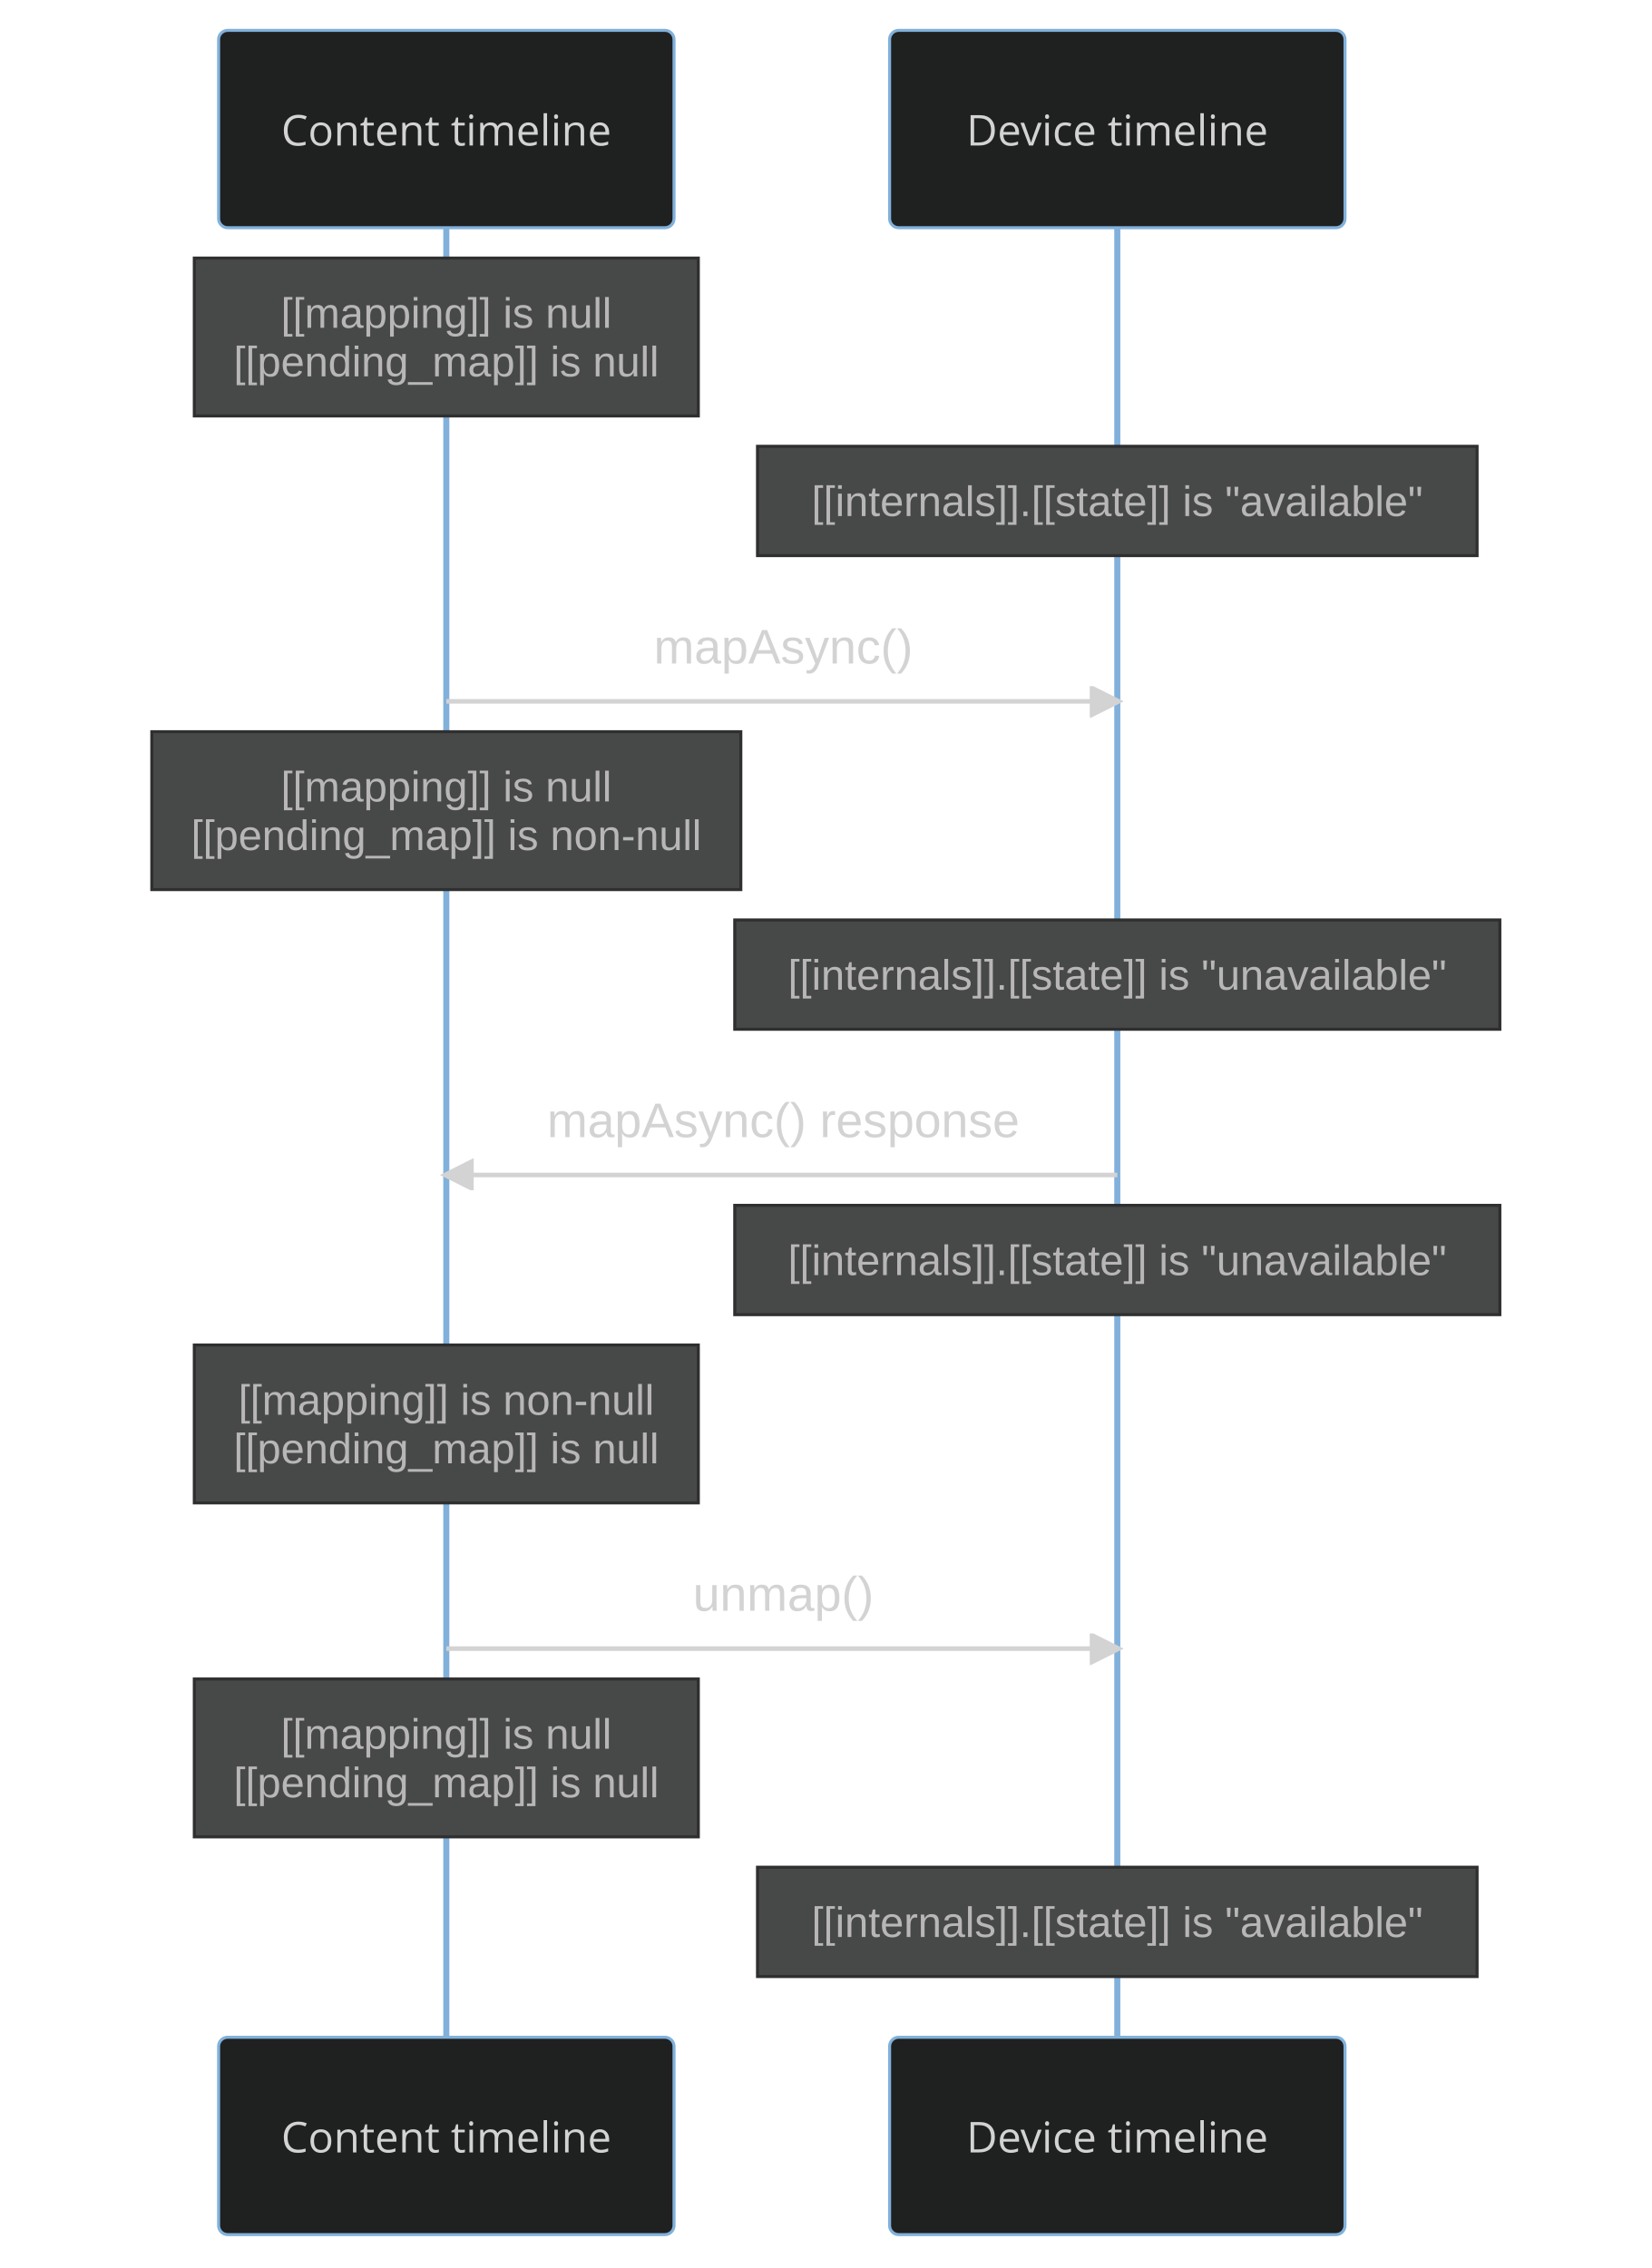
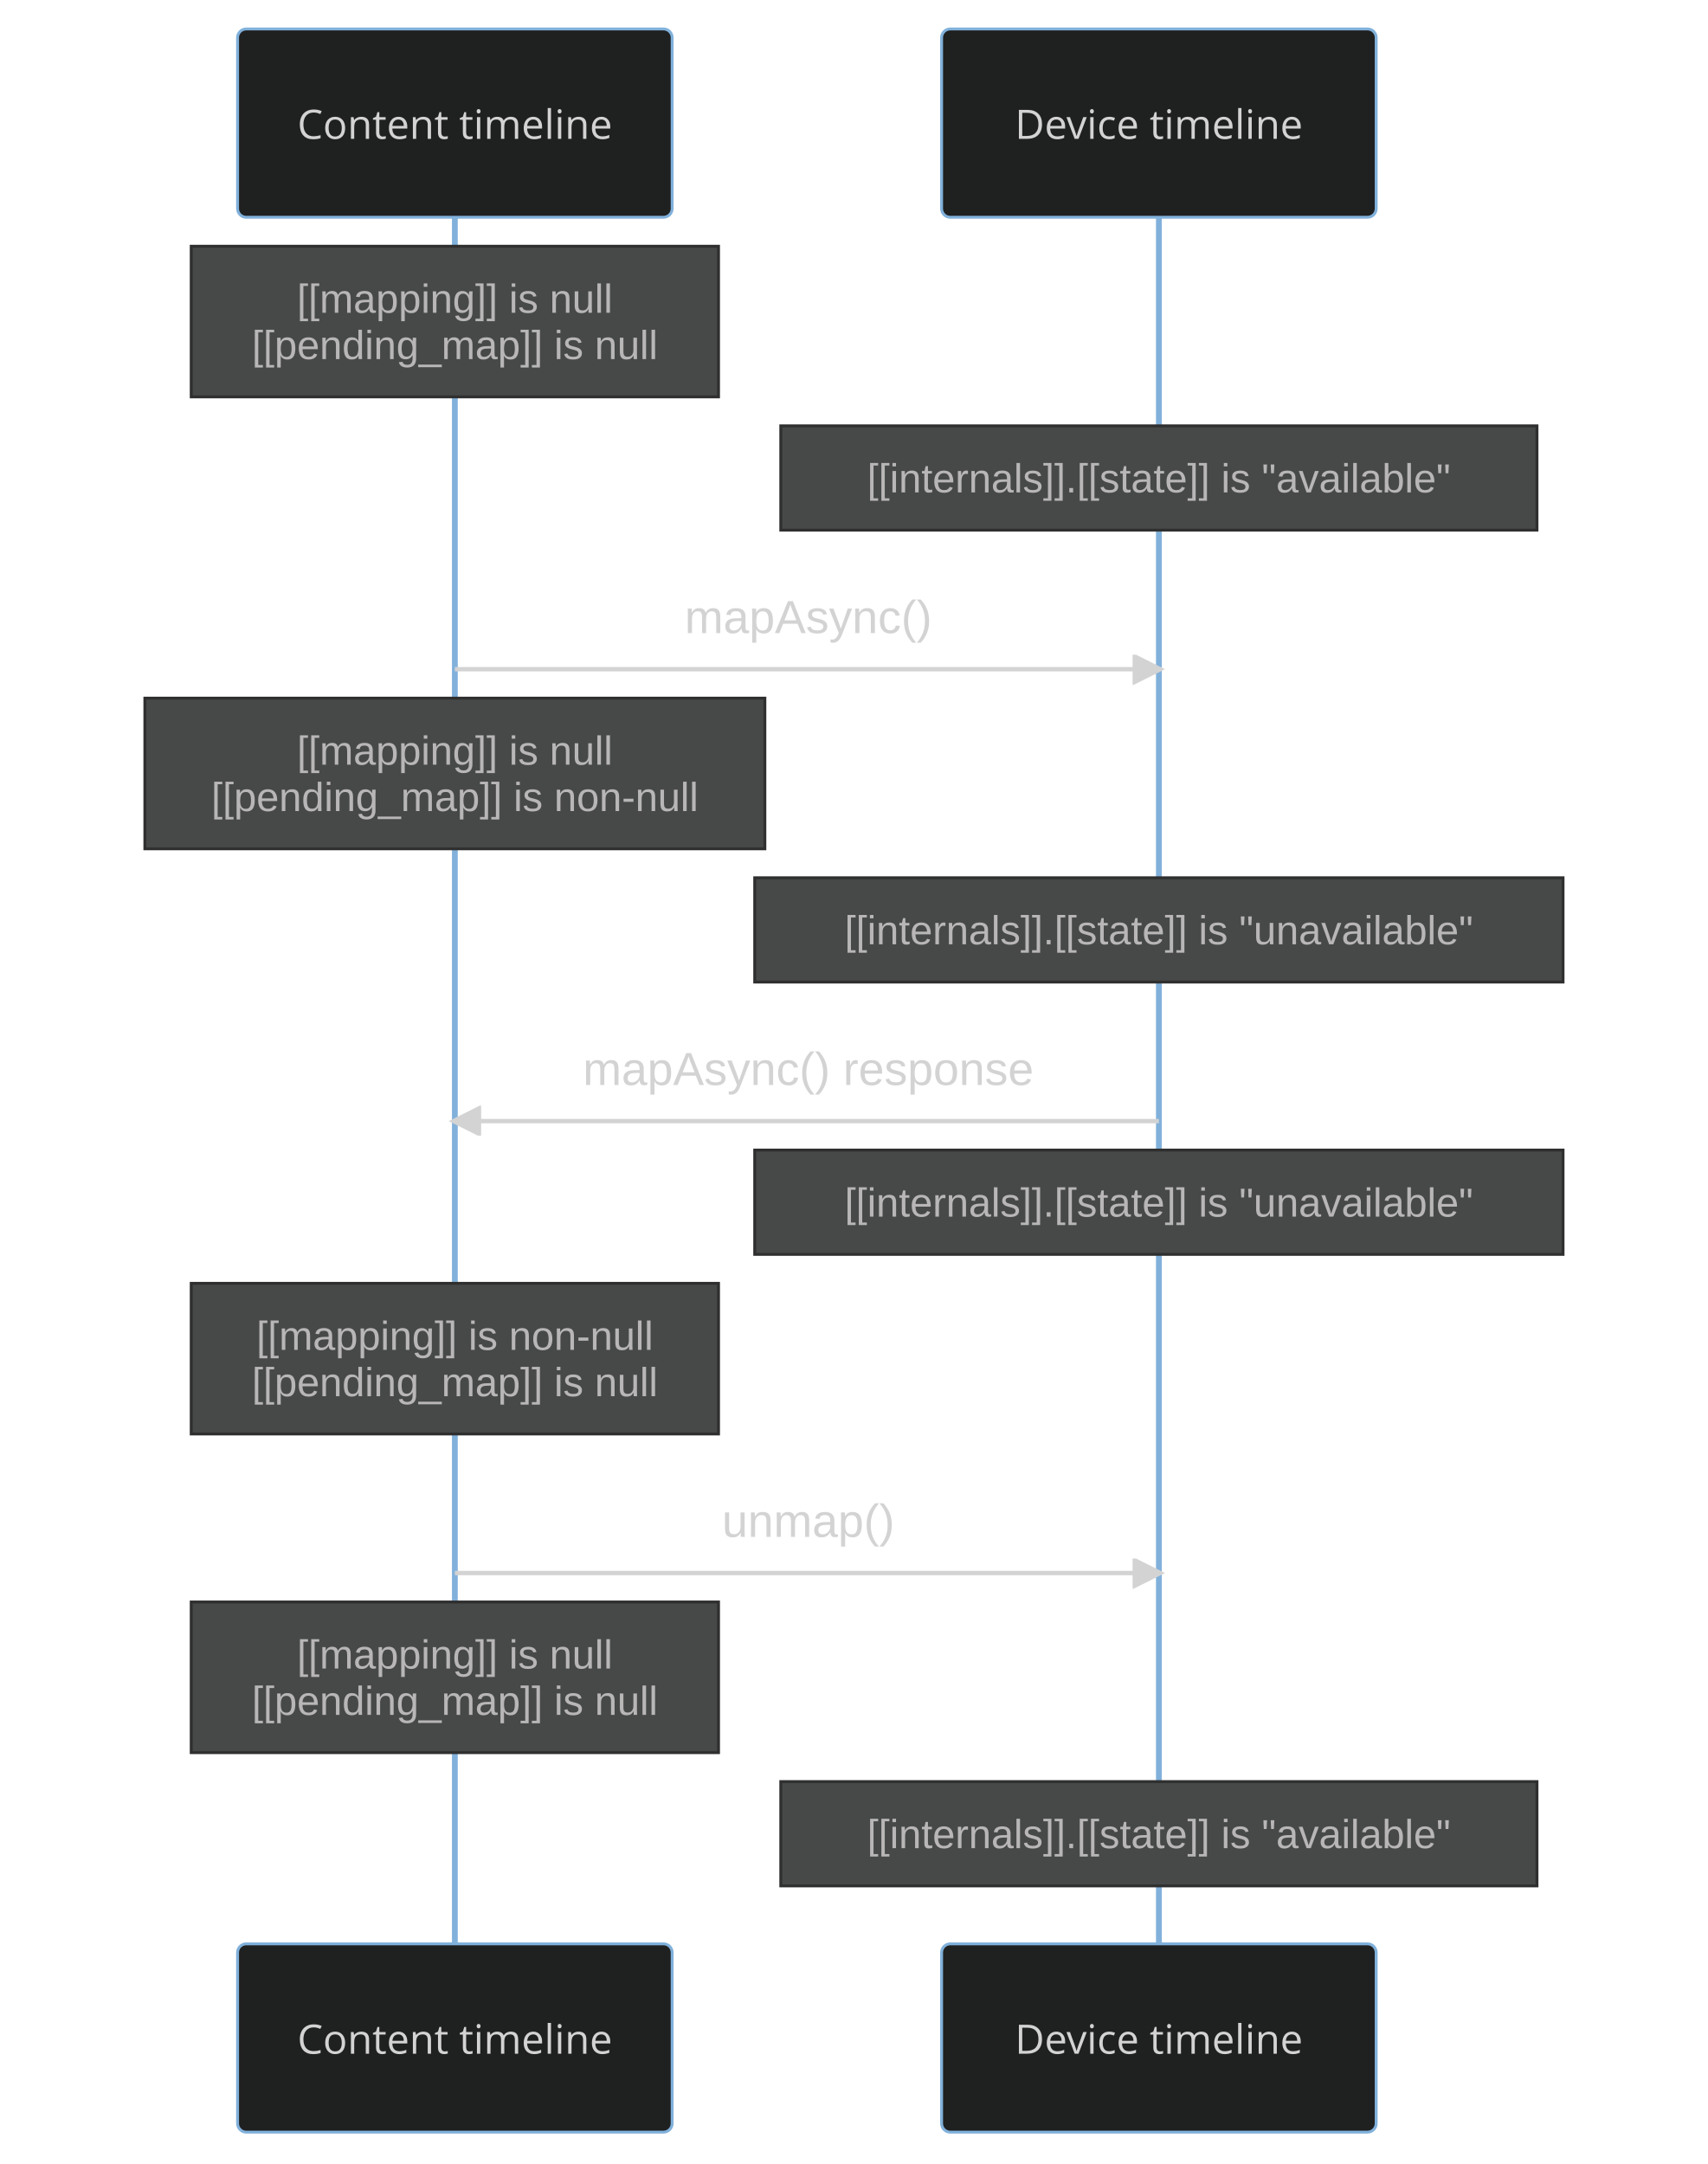
- <svg xmlns="http://www.w3.org/2000/svg" id="mermaid-0" width="100%" height="747" style="max-width: 544px; background-color: black;" viewBox="-72 -10 544 747" role="img" aria-labelledby="chart-title-mermaid-0 chart-desc-mermaid-0">
+ <svg xmlns="http://www.w3.org/2000/svg" id="mermaid-0" width="100%" height="747" style="max-width: 589.5px; background-color: black;" viewBox="-82 -10 589.5 747" role="img" aria-labelledby="chart-title-mermaid-0 chart-desc-mermaid-0">
  <style>#mermaid-0 {font-family:"trebuchet ms",verdana,arial,sans-serif;font-size:16px;fill:#ccc;}#mermaid-0 .error-icon{fill:#a44141;}#mermaid-0 .error-text{fill:#ddd;stroke:#ddd;}#mermaid-0 .edge-thickness-normal{stroke-width:2px;}#mermaid-0 .edge-thickness-thick{stroke-width:3.5px;}#mermaid-0 .edge-pattern-solid{stroke-dasharray:0;}#mermaid-0 .edge-pattern-dashed{stroke-dasharray:3;}#mermaid-0 .edge-pattern-dotted{stroke-dasharray:2;}#mermaid-0 .marker{fill:lightgrey;stroke:lightgrey;}#mermaid-0 .marker.cross{stroke:lightgrey;}#mermaid-0 svg{font-family:"trebuchet ms",verdana,arial,sans-serif;font-size:16px;}#mermaid-0 .actor{stroke:#81B1DB;fill:#1f2020;}#mermaid-0 text.actor&gt;tspan{fill:lightgrey;stroke:none;}#mermaid-0 .actor-line{stroke:lightgrey;}#mermaid-0 .messageLine0{stroke-width:1.5;stroke-dasharray:none;stroke:lightgrey;}#mermaid-0 .messageLine1{stroke-width:1.5;stroke-dasharray:2,2;stroke:lightgrey;}#mermaid-0 #arrowhead path{fill:lightgrey;stroke:lightgrey;}#mermaid-0 .sequenceNumber{fill:black;}#mermaid-0 #sequencenumber{fill:lightgrey;}#mermaid-0 #crosshead path{fill:lightgrey;stroke:lightgrey;}#mermaid-0 .messageText{fill:lightgrey;stroke:lightgrey;}#mermaid-0 .labelBox{stroke:#81B1DB;fill:#1f2020;}#mermaid-0 .labelText,#mermaid-0 .labelText&gt;tspan{fill:lightgrey;stroke:none;}#mermaid-0 .loopText,#mermaid-0 .loopText&gt;tspan{fill:lightgrey;stroke:none;}#mermaid-0 .loopLine{stroke-width:2px;stroke-dasharray:2,2;stroke:#81B1DB;fill:#81B1DB;}#mermaid-0 .note{stroke:hsl(180, 0%, 18.353%);fill:hsl(180, 1.587%, 28.353%);}#mermaid-0 .noteText,#mermaid-0 .noteText&gt;tspan{fill:rgb(183.848, 181.552, 181.552);stroke:none;}#mermaid-0 .activation0{fill:hsl(180, 1.587%, 28.353%);stroke:#81B1DB;}#mermaid-0 .activation1{fill:hsl(180, 1.587%, 28.353%);stroke:#81B1DB;}#mermaid-0 .activation2{fill:hsl(180, 1.587%, 28.353%);stroke:#81B1DB;}#mermaid-0 .actorPopupMenu{position:absolute;}#mermaid-0 .actorPopupMenuPanel{position:absolute;fill:#1f2020;box-shadow:0px 8px 16px 0px rgba(0,0,0,0.2);filter:drop-shadow(3px 5px 2px rgb(0 0 0 / 0.4));}#mermaid-0 .actor-man line{stroke:#81B1DB;fill:#1f2020;}#mermaid-0 .actor-man circle,#mermaid-0 line{stroke:#81B1DB;fill:#1f2020;stroke-width:2px;}#mermaid-0 .messageText{stroke:none;}#mermaid-0 :root{--mermaid-font-family:"trebuchet ms",verdana,arial,sans-serif;}</style>
  <g />
  <defs>
    <symbol id="computer" width="24" height="24">
      <path transform="scale(.5)" d="M2 2v13h20v-13h-20zm18 11h-16v-9h16v9zm-10.228 6l.466-1h3.524l.467 1h-4.457zm14.228 3h-24l2-6h2.104l-1.33 4h18.45l-1.297-4h2.073l2 6zm-5-10h-14v-7h14v7z" />
    </symbol>
  </defs>
  <defs>
    <symbol id="database" fill-rule="evenodd" clip-rule="evenodd">
      <path transform="scale(.5)" d="M12.258.001l.256.004.255.005.253.008.251.01.249.012.247.015.246.016.242.019.241.02.239.023.236.024.233.027.231.028.229.031.225.032.223.034.22.036.217.038.214.04.211.041.208.043.205.045.201.046.198.048.194.05.191.051.187.053.183.054.18.056.175.057.172.059.168.06.163.061.16.063.155.064.15.066.074.033.073.033.071.034.07.034.069.035.068.035.067.035.066.035.064.036.064.036.062.036.06.036.06.037.058.037.058.037.055.038.055.038.053.038.052.038.051.039.05.039.048.039.047.039.045.04.044.04.043.04.041.04.04.041.039.041.037.041.036.041.034.041.033.042.032.042.03.042.029.042.027.042.026.043.024.043.023.043.021.043.02.043.018.044.017.043.015.044.013.044.012.044.011.045.009.044.007.045.006.045.004.045.002.045.001.045v17l-.001.045-.002.045-.004.045-.006.045-.007.045-.009.044-.011.045-.012.044-.013.044-.015.044-.017.043-.018.044-.02.043-.021.043-.023.043-.024.043-.026.043-.027.042-.029.042-.03.042-.032.042-.033.042-.034.041-.036.041-.037.041-.039.041-.04.041-.041.04-.043.04-.044.04-.045.04-.047.039-.048.039-.05.039-.051.039-.052.038-.053.038-.055.038-.055.038-.058.037-.058.037-.06.037-.06.036-.062.036-.064.036-.064.036-.066.035-.067.035-.068.035-.069.035-.07.034-.071.034-.073.033-.074.033-.15.066-.155.064-.16.063-.163.061-.168.06-.172.059-.175.057-.18.056-.183.054-.187.053-.191.051-.194.05-.198.048-.201.046-.205.045-.208.043-.211.041-.214.04-.217.038-.22.036-.223.034-.225.032-.229.031-.231.028-.233.027-.236.024-.239.023-.241.02-.242.019-.246.016-.247.015-.249.012-.251.01-.253.008-.255.005-.256.004-.258.001-.258-.001-.256-.004-.255-.005-.253-.008-.251-.01-.249-.012-.247-.015-.245-.016-.243-.019-.241-.02-.238-.023-.236-.024-.234-.027-.231-.028-.228-.031-.226-.032-.223-.034-.22-.036-.217-.038-.214-.04-.211-.041-.208-.043-.204-.045-.201-.046-.198-.048-.195-.05-.19-.051-.187-.053-.184-.054-.179-.056-.176-.057-.172-.059-.167-.06-.164-.061-.159-.063-.155-.064-.151-.066-.074-.033-.072-.033-.072-.034-.07-.034-.069-.035-.068-.035-.067-.035-.066-.035-.064-.036-.063-.036-.062-.036-.061-.036-.06-.037-.058-.037-.057-.037-.056-.038-.055-.038-.053-.038-.052-.038-.051-.039-.049-.039-.049-.039-.046-.039-.046-.04-.044-.04-.043-.04-.041-.04-.04-.041-.039-.041-.037-.041-.036-.041-.034-.041-.033-.042-.032-.042-.03-.042-.029-.042-.027-.042-.026-.043-.024-.043-.023-.043-.021-.043-.02-.043-.018-.044-.017-.043-.015-.044-.013-.044-.012-.044-.011-.045-.009-.044-.007-.045-.006-.045-.004-.045-.002-.045-.001-.045v-17l.001-.045.002-.045.004-.045.006-.045.007-.045.009-.044.011-.045.012-.044.013-.044.015-.044.017-.043.018-.044.02-.043.021-.043.023-.043.024-.043.026-.043.027-.042.029-.042.03-.042.032-.042.033-.042.034-.041.036-.041.037-.041.039-.041.04-.041.041-.04.043-.04.044-.04.046-.04.046-.039.049-.039.049-.039.051-.039.052-.038.053-.038.055-.038.056-.038.057-.037.058-.037.06-.037.061-.036.062-.036.063-.036.064-.036.066-.035.067-.035.068-.035.069-.035.07-.034.072-.034.072-.033.074-.033.151-.066.155-.064.159-.063.164-.061.167-.06.172-.059.176-.057.179-.056.184-.054.187-.053.19-.051.195-.05.198-.048.201-.046.204-.045.208-.043.211-.041.214-.04.217-.038.22-.036.223-.034.226-.032.228-.031.231-.028.234-.027.236-.024.238-.023.241-.02.243-.019.245-.016.247-.015.249-.012.251-.01.253-.008.255-.005.256-.004.258-.001.258.001zm-9.258 20.499v.01l.001.021.003.021.004.022.005.021.006.022.007.022.009.023.01.022.011.023.012.023.013.023.015.023.016.024.017.023.018.024.019.024.021.024.022.025.023.024.024.025.052.049.056.05.061.051.066.051.07.051.075.051.079.052.084.052.088.052.092.052.097.052.102.051.105.052.11.052.114.051.119.051.123.051.127.05.131.05.135.05.139.048.144.049.147.047.152.047.155.047.16.045.163.045.167.043.171.043.176.041.178.041.183.039.187.039.19.037.194.035.197.035.202.033.204.031.209.03.212.029.216.027.219.025.222.024.226.021.23.02.233.018.236.016.24.015.243.012.246.01.249.008.253.005.256.004.259.001.26-.001.257-.004.254-.005.25-.008.247-.011.244-.012.241-.014.237-.016.233-.018.231-.021.226-.021.224-.024.22-.026.216-.027.212-.028.21-.031.205-.031.202-.034.198-.034.194-.036.191-.037.187-.039.183-.04.179-.04.175-.042.172-.043.168-.044.163-.045.16-.046.155-.046.152-.047.148-.048.143-.049.139-.049.136-.05.131-.05.126-.05.123-.051.118-.052.114-.051.11-.052.106-.052.101-.052.096-.052.092-.052.088-.053.083-.051.079-.052.074-.052.07-.051.065-.051.06-.051.056-.05.051-.05.023-.024.023-.025.021-.024.02-.024.019-.024.018-.024.017-.024.015-.023.014-.024.013-.023.012-.023.01-.023.01-.022.008-.022.006-.022.006-.022.004-.022.004-.021.001-.021.001-.021v-4.127l-.077.055-.08.053-.083.054-.085.053-.087.052-.09.052-.093.051-.095.05-.097.05-.1.049-.102.049-.105.048-.106.047-.109.047-.111.046-.114.045-.115.045-.118.044-.12.043-.122.042-.124.042-.126.041-.128.04-.13.04-.132.038-.134.038-.135.037-.138.037-.139.035-.142.035-.143.034-.144.033-.147.032-.148.031-.15.03-.151.03-.153.029-.154.027-.156.027-.158.026-.159.025-.161.024-.162.023-.163.022-.165.021-.166.02-.167.019-.169.018-.169.017-.171.016-.173.015-.173.014-.175.013-.175.012-.177.011-.178.01-.179.008-.179.008-.181.006-.182.005-.182.004-.184.003-.184.002h-.37l-.184-.002-.184-.003-.182-.004-.182-.005-.181-.006-.179-.008-.179-.008-.178-.01-.176-.011-.176-.012-.175-.013-.173-.014-.172-.015-.171-.016-.17-.017-.169-.018-.167-.019-.166-.02-.165-.021-.163-.022-.162-.023-.161-.024-.159-.025-.157-.026-.156-.027-.155-.027-.153-.029-.151-.03-.15-.03-.148-.031-.146-.032-.145-.033-.143-.034-.141-.035-.14-.035-.137-.037-.136-.037-.134-.038-.132-.038-.13-.04-.128-.04-.126-.041-.124-.042-.122-.042-.12-.044-.117-.043-.116-.045-.113-.045-.112-.046-.109-.047-.106-.047-.105-.048-.102-.049-.1-.049-.097-.05-.095-.05-.093-.052-.09-.051-.087-.052-.085-.053-.083-.054-.08-.054-.077-.054v4.127zm0-5.654v.011l.001.021.003.021.004.021.005.022.006.022.007.022.009.022.01.022.011.023.012.023.013.023.015.024.016.023.017.024.018.024.019.024.021.024.022.024.023.025.024.024.052.05.056.05.061.05.066.051.07.051.075.052.079.051.084.052.088.052.092.052.097.052.102.052.105.052.11.051.114.051.119.052.123.05.127.051.131.05.135.049.139.049.144.048.147.048.152.047.155.046.16.045.163.045.167.044.171.042.176.042.178.04.183.04.187.038.19.037.194.036.197.034.202.033.204.032.209.03.212.028.216.027.219.025.222.024.226.022.23.02.233.018.236.016.24.014.243.012.246.01.249.008.253.006.256.003.259.001.26-.001.257-.003.254-.006.25-.008.247-.01.244-.012.241-.015.237-.016.233-.018.231-.02.226-.022.224-.024.22-.025.216-.027.212-.029.21-.03.205-.032.202-.033.198-.035.194-.036.191-.037.187-.039.183-.039.179-.041.175-.042.172-.043.168-.044.163-.045.16-.045.155-.047.152-.047.148-.048.143-.048.139-.05.136-.049.131-.05.126-.051.123-.051.118-.051.114-.052.11-.052.106-.052.101-.052.096-.052.092-.052.088-.052.083-.052.079-.052.074-.051.07-.052.065-.051.06-.05.056-.051.051-.049.023-.025.023-.024.021-.025.02-.024.019-.024.018-.024.017-.024.015-.023.014-.023.013-.024.012-.022.01-.023.01-.023.008-.022.006-.022.006-.022.004-.021.004-.022.001-.021.001-.021v-4.139l-.077.054-.08.054-.083.054-.085.052-.087.053-.09.051-.093.051-.095.051-.097.05-.1.049-.102.049-.105.048-.106.047-.109.047-.111.046-.114.045-.115.044-.118.044-.12.044-.122.042-.124.042-.126.041-.128.04-.13.039-.132.039-.134.038-.135.037-.138.036-.139.036-.142.035-.143.033-.144.033-.147.033-.148.031-.15.03-.151.03-.153.028-.154.028-.156.027-.158.026-.159.025-.161.024-.162.023-.163.022-.165.021-.166.02-.167.019-.169.018-.169.017-.171.016-.173.015-.173.014-.175.013-.175.012-.177.011-.178.009-.179.009-.179.007-.181.007-.182.005-.182.004-.184.003-.184.002h-.37l-.184-.002-.184-.003-.182-.004-.182-.005-.181-.007-.179-.007-.179-.009-.178-.009-.176-.011-.176-.012-.175-.013-.173-.014-.172-.015-.171-.016-.17-.017-.169-.018-.167-.019-.166-.02-.165-.021-.163-.022-.162-.023-.161-.024-.159-.025-.157-.026-.156-.027-.155-.028-.153-.028-.151-.03-.15-.03-.148-.031-.146-.033-.145-.033-.143-.033-.141-.035-.14-.036-.137-.036-.136-.037-.134-.038-.132-.039-.13-.039-.128-.04-.126-.041-.124-.042-.122-.043-.12-.043-.117-.044-.116-.044-.113-.046-.112-.046-.109-.046-.106-.047-.105-.048-.102-.049-.1-.049-.097-.05-.095-.051-.093-.051-.09-.051-.087-.053-.085-.052-.083-.054-.08-.054-.077-.054v4.139zm0-5.666v.011l.001.02.003.022.004.021.005.022.006.021.007.022.009.023.01.022.011.023.012.023.013.023.015.023.016.024.017.024.018.023.019.024.021.025.022.024.023.024.024.025.052.05.056.05.061.05.066.051.07.051.075.052.079.051.084.052.088.052.092.052.097.052.102.052.105.051.11.052.114.051.119.051.123.051.127.05.131.05.135.05.139.049.144.048.147.048.152.047.155.046.16.045.163.045.167.043.171.043.176.042.178.04.183.04.187.038.19.037.194.036.197.034.202.033.204.032.209.03.212.028.216.027.219.025.222.024.226.021.23.02.233.018.236.017.24.014.243.012.246.01.249.008.253.006.256.003.259.001.26-.001.257-.003.254-.006.25-.008.247-.01.244-.013.241-.014.237-.016.233-.018.231-.02.226-.022.224-.024.22-.025.216-.027.212-.029.21-.03.205-.032.202-.033.198-.035.194-.036.191-.037.187-.039.183-.039.179-.041.175-.042.172-.043.168-.044.163-.045.16-.045.155-.047.152-.047.148-.048.143-.049.139-.049.136-.049.131-.051.126-.05.123-.051.118-.052.114-.051.11-.052.106-.052.101-.052.096-.052.092-.052.088-.052.083-.052.079-.052.074-.052.07-.051.065-.051.06-.051.056-.05.051-.049.023-.025.023-.025.021-.024.02-.024.019-.024.018-.024.017-.024.015-.023.014-.024.013-.023.012-.023.01-.022.01-.023.008-.022.006-.022.006-.022.004-.022.004-.021.001-.021.001-.021v-4.153l-.077.054-.08.054-.083.053-.085.053-.087.053-.09.051-.093.051-.095.051-.097.05-.1.049-.102.048-.105.048-.106.048-.109.046-.111.046-.114.046-.115.044-.118.044-.12.043-.122.043-.124.042-.126.041-.128.04-.13.039-.132.039-.134.038-.135.037-.138.036-.139.036-.142.034-.143.034-.144.033-.147.032-.148.032-.15.03-.151.03-.153.028-.154.028-.156.027-.158.026-.159.024-.161.024-.162.023-.163.023-.165.021-.166.02-.167.019-.169.018-.169.017-.171.016-.173.015-.173.014-.175.013-.175.012-.177.01-.178.01-.179.009-.179.007-.181.006-.182.006-.182.004-.184.003-.184.001-.185.001-.185-.001-.184-.001-.184-.003-.182-.004-.182-.006-.181-.006-.179-.007-.179-.009-.178-.01-.176-.01-.176-.012-.175-.013-.173-.014-.172-.015-.171-.016-.17-.017-.169-.018-.167-.019-.166-.02-.165-.021-.163-.023-.162-.023-.161-.024-.159-.024-.157-.026-.156-.027-.155-.028-.153-.028-.151-.03-.15-.03-.148-.032-.146-.032-.145-.033-.143-.034-.141-.034-.14-.036-.137-.036-.136-.037-.134-.038-.132-.039-.13-.039-.128-.041-.126-.041-.124-.041-.122-.043-.12-.043-.117-.044-.116-.044-.113-.046-.112-.046-.109-.046-.106-.048-.105-.048-.102-.048-.1-.05-.097-.049-.095-.051-.093-.051-.09-.052-.087-.052-.085-.053-.083-.053-.08-.054-.077-.054v4.153zm8.74-8.179l-.257.004-.254.005-.25.008-.247.011-.244.012-.241.014-.237.016-.233.018-.231.021-.226.022-.224.023-.22.026-.216.027-.212.028-.21.031-.205.032-.202.033-.198.034-.194.036-.191.038-.187.038-.183.04-.179.041-.175.042-.172.043-.168.043-.163.045-.16.046-.155.046-.152.048-.148.048-.143.048-.139.049-.136.05-.131.05-.126.051-.123.051-.118.051-.114.052-.11.052-.106.052-.101.052-.096.052-.092.052-.088.052-.083.052-.079.052-.074.051-.07.052-.065.051-.06.05-.056.05-.051.05-.023.025-.023.024-.021.024-.02.025-.019.024-.018.024-.017.023-.015.024-.014.023-.013.023-.012.023-.01.023-.01.022-.008.022-.006.023-.006.021-.004.022-.004.021-.001.021-.001.021.001.021.001.021.004.021.004.022.006.021.006.023.008.022.01.022.01.023.012.023.013.023.014.023.015.024.017.023.018.024.019.024.02.025.021.024.023.024.023.025.051.05.056.05.06.05.065.051.07.052.074.051.079.052.083.052.088.052.092.052.096.052.101.052.106.052.11.052.114.052.118.051.123.051.126.051.131.05.136.05.139.049.143.048.148.048.152.048.155.046.16.046.163.045.168.043.172.043.175.042.179.041.183.04.187.038.191.038.194.036.198.034.202.033.205.032.21.031.212.028.216.027.22.026.224.023.226.022.231.021.233.018.237.016.241.014.244.012.247.011.25.008.254.005.257.004.26.001.26-.001.257-.004.254-.005.25-.008.247-.011.244-.012.241-.014.237-.016.233-.018.231-.021.226-.022.224-.023.22-.026.216-.027.212-.028.21-.031.205-.032.202-.033.198-.034.194-.036.191-.038.187-.038.183-.04.179-.041.175-.042.172-.043.168-.043.163-.045.16-.046.155-.046.152-.048.148-.048.143-.048.139-.049.136-.05.131-.05.126-.051.123-.051.118-.051.114-.052.11-.052.106-.052.101-.052.096-.052.092-.052.088-.052.083-.052.079-.052.074-.051.07-.052.065-.051.06-.05.056-.05.051-.05.023-.025.023-.024.021-.024.02-.025.019-.024.018-.024.017-.023.015-.024.014-.023.013-.023.012-.023.01-.023.01-.022.008-.022.006-.023.006-.021.004-.022.004-.021.001-.021.001-.021-.001-.021-.001-.021-.004-.021-.004-.022-.006-.021-.006-.023-.008-.022-.01-.022-.01-.023-.012-.023-.013-.023-.014-.023-.015-.024-.017-.023-.018-.024-.019-.024-.02-.025-.021-.024-.023-.024-.023-.025-.051-.05-.056-.05-.06-.05-.065-.051-.07-.052-.074-.051-.079-.052-.083-.052-.088-.052-.092-.052-.096-.052-.101-.052-.106-.052-.11-.052-.114-.052-.118-.051-.123-.051-.126-.051-.131-.05-.136-.05-.139-.049-.143-.048-.148-.048-.152-.048-.155-.046-.16-.046-.163-.045-.168-.043-.172-.043-.175-.042-.179-.041-.183-.04-.187-.038-.191-.038-.194-.036-.198-.034-.202-.033-.205-.032-.21-.031-.212-.028-.216-.027-.22-.026-.224-.023-.226-.022-.231-.021-.233-.018-.237-.016-.241-.014-.244-.012-.247-.011-.25-.008-.254-.005-.257-.004-.26-.001-.26.001z" />
    </symbol>
  </defs>
  <defs>
    <symbol id="clock" width="24" height="24">
      <path transform="scale(.5)" d="M12 2c5.514 0 10 4.486 10 10s-4.486 10-10 10-10-4.486-10-10 4.486-10 10-10zm0-2c-6.627 0-12 5.373-12 12s5.373 12 12 12 12-5.373 12-12-5.373-12-12-12zm5.848 12.459c.202.038.202.333.001.372-1.907.361-6.045 1.111-6.547 1.111-.719 0-1.301-.582-1.301-1.301 0-.512.77-5.447 1.125-7.445.034-.192.312-.181.343.014l.985 6.238 5.394 1.011z" />
    </symbol>
  </defs>
  <g>
    <line id="actor0" x1="75" y1="5" x2="75" y2="681" class="200" stroke-width="0.5px" stroke="#999" />
    <g id="root-0">
      <rect x="0" y="0" fill="#eaeaea" stroke="#666" width="150" height="65" rx="3" ry="3" class="actor" />
      <text x="75" y="32.5" dominant-baseline="central" alignment-baseline="central" class="actor" style="text-anchor: middle; font-size: 14px; font-weight: 400; font-family: &quot;Open Sans&quot;, sans-serif;">
        <tspan x="75" dy="0">Content timeline</tspan>
      </text>
    </g>
  </g>
  <g>
-     <line id="actor1" x1="296" y1="5" x2="296" y2="681" class="200" stroke-width="0.5px" stroke="#999" />
+     <line id="actor1" x1="318" y1="5" x2="318" y2="681" class="200" stroke-width="0.5px" stroke="#999" />
    <g id="root-1">
-       <rect x="221" y="0" fill="#eaeaea" stroke="#666" width="150" height="65" rx="3" ry="3" class="actor" />
-       <text x="296" y="32.5" dominant-baseline="central" alignment-baseline="central" class="actor" style="text-anchor: middle; font-size: 14px; font-weight: 400; font-family: &quot;Open Sans&quot;, sans-serif;">
-         <tspan x="296" dy="0">Device timeline</tspan>
+       <rect x="243" y="0" fill="#eaeaea" stroke="#666" width="150" height="65" rx="3" ry="3" class="actor" />
+       <text x="318" y="32.5" dominant-baseline="central" alignment-baseline="central" class="actor" style="text-anchor: middle; font-size: 14px; font-weight: 400; font-family: &quot;Open Sans&quot;, sans-serif;">
+         <tspan x="318" dy="0">Device timeline</tspan>
      </text>
    </g>
  </g>
  <defs>
    <marker id="arrowhead" refX="9" refY="5" markerUnits="userSpaceOnUse" markerWidth="12" markerHeight="12" orient="auto">
      <path d="M 0 0 L 10 5 L 0 10 z" />
    </marker>
  </defs>
  <defs>
    <marker id="crosshead" markerWidth="15" markerHeight="8" orient="auto" refX="16" refY="4">
      <path fill="black" stroke="#000000" stroke-width="1px" d="M 9,2 V 6 L16,4 Z" style="stroke-dasharray: 0, 0;" />
      <path fill="none" stroke="#000000" stroke-width="1px" d="M 0,1 L 6,7 M 6,1 L 0,7" style="stroke-dasharray: 0, 0;" />
    </marker>
  </defs>
  <defs>
    <marker id="filled-head" refX="18" refY="7" markerWidth="20" markerHeight="28" orient="auto">
      <path d="M 18,7 L9,13 L14,7 L9,1 Z" />
    </marker>
  </defs>
  <defs>
    <marker id="sequencenumber" refX="15" refY="15" markerWidth="60" markerHeight="40" orient="auto">
      <circle cx="15" cy="15" r="6" />
    </marker>
  </defs>
  <g>
-     <rect x="-8" y="75" fill="#EDF2AE" stroke="#666" width="166" height="52" rx="0" ry="0" class="note" />
+     <rect x="-16" y="75" fill="#EDF2AE" stroke="#666" width="182" height="52" rx="0" ry="0" class="note" />
    <text x="75" y="80" text-anchor="middle" dominant-baseline="middle" alignment-baseline="middle" class="noteText" dy="1em" style="font-family: &quot;trebuchet ms&quot;, verdana, arial, sans-serif; font-size: 14px; font-weight: 400;">
      <tspan x="75">[[mapping]] is null</tspan>
    </text>
    <text x="75" y="96" text-anchor="middle" dominant-baseline="middle" alignment-baseline="middle" class="noteText" dy="1em" style="font-family: &quot;trebuchet ms&quot;, verdana, arial, sans-serif; font-size: 14px; font-weight: 400;">
      <tspan x="75">[[pending_map]] is null</tspan>
    </text>
  </g>
  <g>
-     <rect x="177.5" y="137" fill="#EDF2AE" stroke="#666" width="237" height="36" rx="0" ry="0" class="note" />
-     <text x="296" y="142" text-anchor="middle" dominant-baseline="middle" alignment-baseline="middle" class="noteText" dy="1em" style="font-family: &quot;trebuchet ms&quot;, verdana, arial, sans-serif; font-size: 14px; font-weight: 400;">
-       <tspan x="296">[[internals]].[[state]] is "available"</tspan>
+     <rect x="187.5" y="137" fill="#EDF2AE" stroke="#666" width="261" height="36" rx="0" ry="0" class="note" />
+     <text x="318" y="142" text-anchor="middle" dominant-baseline="middle" alignment-baseline="middle" class="noteText" dy="1em" style="font-family: &quot;trebuchet ms&quot;, verdana, arial, sans-serif; font-size: 14px; font-weight: 400;">
+       <tspan x="318">[[internals]].[[state]] is "available"</tspan>
    </text>
  </g>
  <g>
-     <rect x="-22" y="231" fill="#EDF2AE" stroke="#666" width="194" height="52" rx="0" ry="0" class="note" />
+     <rect x="-32" y="231" fill="#EDF2AE" stroke="#666" width="214" height="52" rx="0" ry="0" class="note" />
    <text x="75" y="236" text-anchor="middle" dominant-baseline="middle" alignment-baseline="middle" class="noteText" dy="1em" style="font-family: &quot;trebuchet ms&quot;, verdana, arial, sans-serif; font-size: 14px; font-weight: 400;">
      <tspan x="75">[[mapping]] is null</tspan>
    </text>
    <text x="75" y="252" text-anchor="middle" dominant-baseline="middle" alignment-baseline="middle" class="noteText" dy="1em" style="font-family: &quot;trebuchet ms&quot;, verdana, arial, sans-serif; font-size: 14px; font-weight: 400;">
      <tspan x="75">[[pending_map]] is non-null</tspan>
    </text>
  </g>
  <g>
-     <rect x="170" y="293" fill="#EDF2AE" stroke="#666" width="252" height="36" rx="0" ry="0" class="note" />
-     <text x="296" y="298" text-anchor="middle" dominant-baseline="middle" alignment-baseline="middle" class="noteText" dy="1em" style="font-family: &quot;trebuchet ms&quot;, verdana, arial, sans-serif; font-size: 14px; font-weight: 400;">
-       <tspan x="296">[[internals]].[[state]] is "unavailable"</tspan>
+     <rect x="178.5" y="293" fill="#EDF2AE" stroke="#666" width="279" height="36" rx="0" ry="0" class="note" />
+     <text x="318" y="298" text-anchor="middle" dominant-baseline="middle" alignment-baseline="middle" class="noteText" dy="1em" style="font-family: &quot;trebuchet ms&quot;, verdana, arial, sans-serif; font-size: 14px; font-weight: 400;">
+       <tspan x="318">[[internals]].[[state]] is "unavailable"</tspan>
    </text>
  </g>
  <g>
-     <rect x="170" y="387" fill="#EDF2AE" stroke="#666" width="252" height="36" rx="0" ry="0" class="note" />
-     <text x="296" y="392" text-anchor="middle" dominant-baseline="middle" alignment-baseline="middle" class="noteText" dy="1em" style="font-family: &quot;trebuchet ms&quot;, verdana, arial, sans-serif; font-size: 14px; font-weight: 400;">
-       <tspan x="296">[[internals]].[[state]] is "unavailable"</tspan>
+     <rect x="178.5" y="387" fill="#EDF2AE" stroke="#666" width="279" height="36" rx="0" ry="0" class="note" />
+     <text x="318" y="392" text-anchor="middle" dominant-baseline="middle" alignment-baseline="middle" class="noteText" dy="1em" style="font-family: &quot;trebuchet ms&quot;, verdana, arial, sans-serif; font-size: 14px; font-weight: 400;">
+       <tspan x="318">[[internals]].[[state]] is "unavailable"</tspan>
    </text>
  </g>
  <g>
-     <rect x="-8" y="433" fill="#EDF2AE" stroke="#666" width="166" height="52" rx="0" ry="0" class="note" />
+     <rect x="-16" y="433" fill="#EDF2AE" stroke="#666" width="182" height="52" rx="0" ry="0" class="note" />
    <text x="75" y="438" text-anchor="middle" dominant-baseline="middle" alignment-baseline="middle" class="noteText" dy="1em" style="font-family: &quot;trebuchet ms&quot;, verdana, arial, sans-serif; font-size: 14px; font-weight: 400;">
      <tspan x="75">[[mapping]] is non-null</tspan>
    </text>
    <text x="75" y="454" text-anchor="middle" dominant-baseline="middle" alignment-baseline="middle" class="noteText" dy="1em" style="font-family: &quot;trebuchet ms&quot;, verdana, arial, sans-serif; font-size: 14px; font-weight: 400;">
      <tspan x="75">[[pending_map]] is null</tspan>
    </text>
  </g>
  <g>
-     <rect x="-8" y="543" fill="#EDF2AE" stroke="#666" width="166" height="52" rx="0" ry="0" class="note" />
+     <rect x="-16" y="543" fill="#EDF2AE" stroke="#666" width="182" height="52" rx="0" ry="0" class="note" />
    <text x="75" y="548" text-anchor="middle" dominant-baseline="middle" alignment-baseline="middle" class="noteText" dy="1em" style="font-family: &quot;trebuchet ms&quot;, verdana, arial, sans-serif; font-size: 14px; font-weight: 400;">
      <tspan x="75">[[mapping]] is null</tspan>
    </text>
    <text x="75" y="564" text-anchor="middle" dominant-baseline="middle" alignment-baseline="middle" class="noteText" dy="1em" style="font-family: &quot;trebuchet ms&quot;, verdana, arial, sans-serif; font-size: 14px; font-weight: 400;">
      <tspan x="75">[[pending_map]] is null</tspan>
    </text>
  </g>
  <g>
-     <rect x="177.5" y="605" fill="#EDF2AE" stroke="#666" width="237" height="36" rx="0" ry="0" class="note" />
-     <text x="296" y="610" text-anchor="middle" dominant-baseline="middle" alignment-baseline="middle" class="noteText" dy="1em" style="font-family: &quot;trebuchet ms&quot;, verdana, arial, sans-serif; font-size: 14px; font-weight: 400;">
-       <tspan x="296">[[internals]].[[state]] is "available"</tspan>
+     <rect x="187.5" y="605" fill="#EDF2AE" stroke="#666" width="261" height="36" rx="0" ry="0" class="note" />
+     <text x="318" y="610" text-anchor="middle" dominant-baseline="middle" alignment-baseline="middle" class="noteText" dy="1em" style="font-family: &quot;trebuchet ms&quot;, verdana, arial, sans-serif; font-size: 14px; font-weight: 400;">
+       <tspan x="318">[[internals]].[[state]] is "available"</tspan>
    </text>
  </g>
-   <text x="186" y="188" text-anchor="middle" dominant-baseline="middle" alignment-baseline="middle" class="messageText" dy="1em" style="font-family: &quot;trebuchet ms&quot;, verdana, arial, sans-serif; font-size: 16px; font-weight: 400;">mapAsync()</text>
-   <line x1="75" y1="221" x2="296" y2="221" class="messageLine0" stroke-width="2" stroke="none" marker-end="url(#arrowhead)" style="fill: none;" />
-   <text x="186" y="344" text-anchor="middle" dominant-baseline="middle" alignment-baseline="middle" class="messageText" dy="1em" style="font-family: &quot;trebuchet ms&quot;, verdana, arial, sans-serif; font-size: 16px; font-weight: 400;">mapAsync() response</text>
-   <line x1="296" y1="377" x2="75" y2="377" class="messageLine0" stroke-width="2" stroke="none" marker-end="url(#arrowhead)" style="fill: none;" />
-   <text x="186" y="500" text-anchor="middle" dominant-baseline="middle" alignment-baseline="middle" class="messageText" dy="1em" style="font-family: &quot;trebuchet ms&quot;, verdana, arial, sans-serif; font-size: 16px; font-weight: 400;">unmap()</text>
-   <line x1="75" y1="533" x2="296" y2="533" class="messageLine0" stroke-width="2" stroke="none" marker-end="url(#arrowhead)" style="fill: none;" />
+   <text x="197" y="188" text-anchor="middle" dominant-baseline="middle" alignment-baseline="middle" class="messageText" dy="1em" style="font-family: &quot;trebuchet ms&quot;, verdana, arial, sans-serif; font-size: 16px; font-weight: 400;">mapAsync()</text>
+   <line x1="75" y1="221" x2="318" y2="221" class="messageLine0" stroke-width="2" stroke="none" marker-end="url(#arrowhead)" style="fill: none;" />
+   <text x="197" y="344" text-anchor="middle" dominant-baseline="middle" alignment-baseline="middle" class="messageText" dy="1em" style="font-family: &quot;trebuchet ms&quot;, verdana, arial, sans-serif; font-size: 16px; font-weight: 400;">mapAsync() response</text>
+   <line x1="318" y1="377" x2="75" y2="377" class="messageLine0" stroke-width="2" stroke="none" marker-end="url(#arrowhead)" style="fill: none;" />
+   <text x="197" y="500" text-anchor="middle" dominant-baseline="middle" alignment-baseline="middle" class="messageText" dy="1em" style="font-family: &quot;trebuchet ms&quot;, verdana, arial, sans-serif; font-size: 16px; font-weight: 400;">unmap()</text>
+   <line x1="75" y1="533" x2="318" y2="533" class="messageLine0" stroke-width="2" stroke="none" marker-end="url(#arrowhead)" style="fill: none;" />
  <g>
    <rect x="0" y="661" fill="#eaeaea" stroke="#666" width="150" height="65" rx="3" ry="3" class="actor" />
    <text x="75" y="693.5" dominant-baseline="central" alignment-baseline="central" class="actor" style="text-anchor: middle; font-size: 14px; font-weight: 400; font-family: &quot;Open Sans&quot;, sans-serif;">
      <tspan x="75" dy="0">Content timeline</tspan>
    </text>
  </g>
  <g>
-     <rect x="221" y="661" fill="#eaeaea" stroke="#666" width="150" height="65" rx="3" ry="3" class="actor" />
-     <text x="296" y="693.5" dominant-baseline="central" alignment-baseline="central" class="actor" style="text-anchor: middle; font-size: 14px; font-weight: 400; font-family: &quot;Open Sans&quot;, sans-serif;">
-       <tspan x="296" dy="0">Device timeline</tspan>
+     <rect x="243" y="661" fill="#eaeaea" stroke="#666" width="150" height="65" rx="3" ry="3" class="actor" />
+     <text x="318" y="693.5" dominant-baseline="central" alignment-baseline="central" class="actor" style="text-anchor: middle; font-size: 14px; font-weight: 400; font-family: &quot;Open Sans&quot;, sans-serif;">
+       <tspan x="318" dy="0">Device timeline</tspan>
    </text>
  </g>
</svg>
